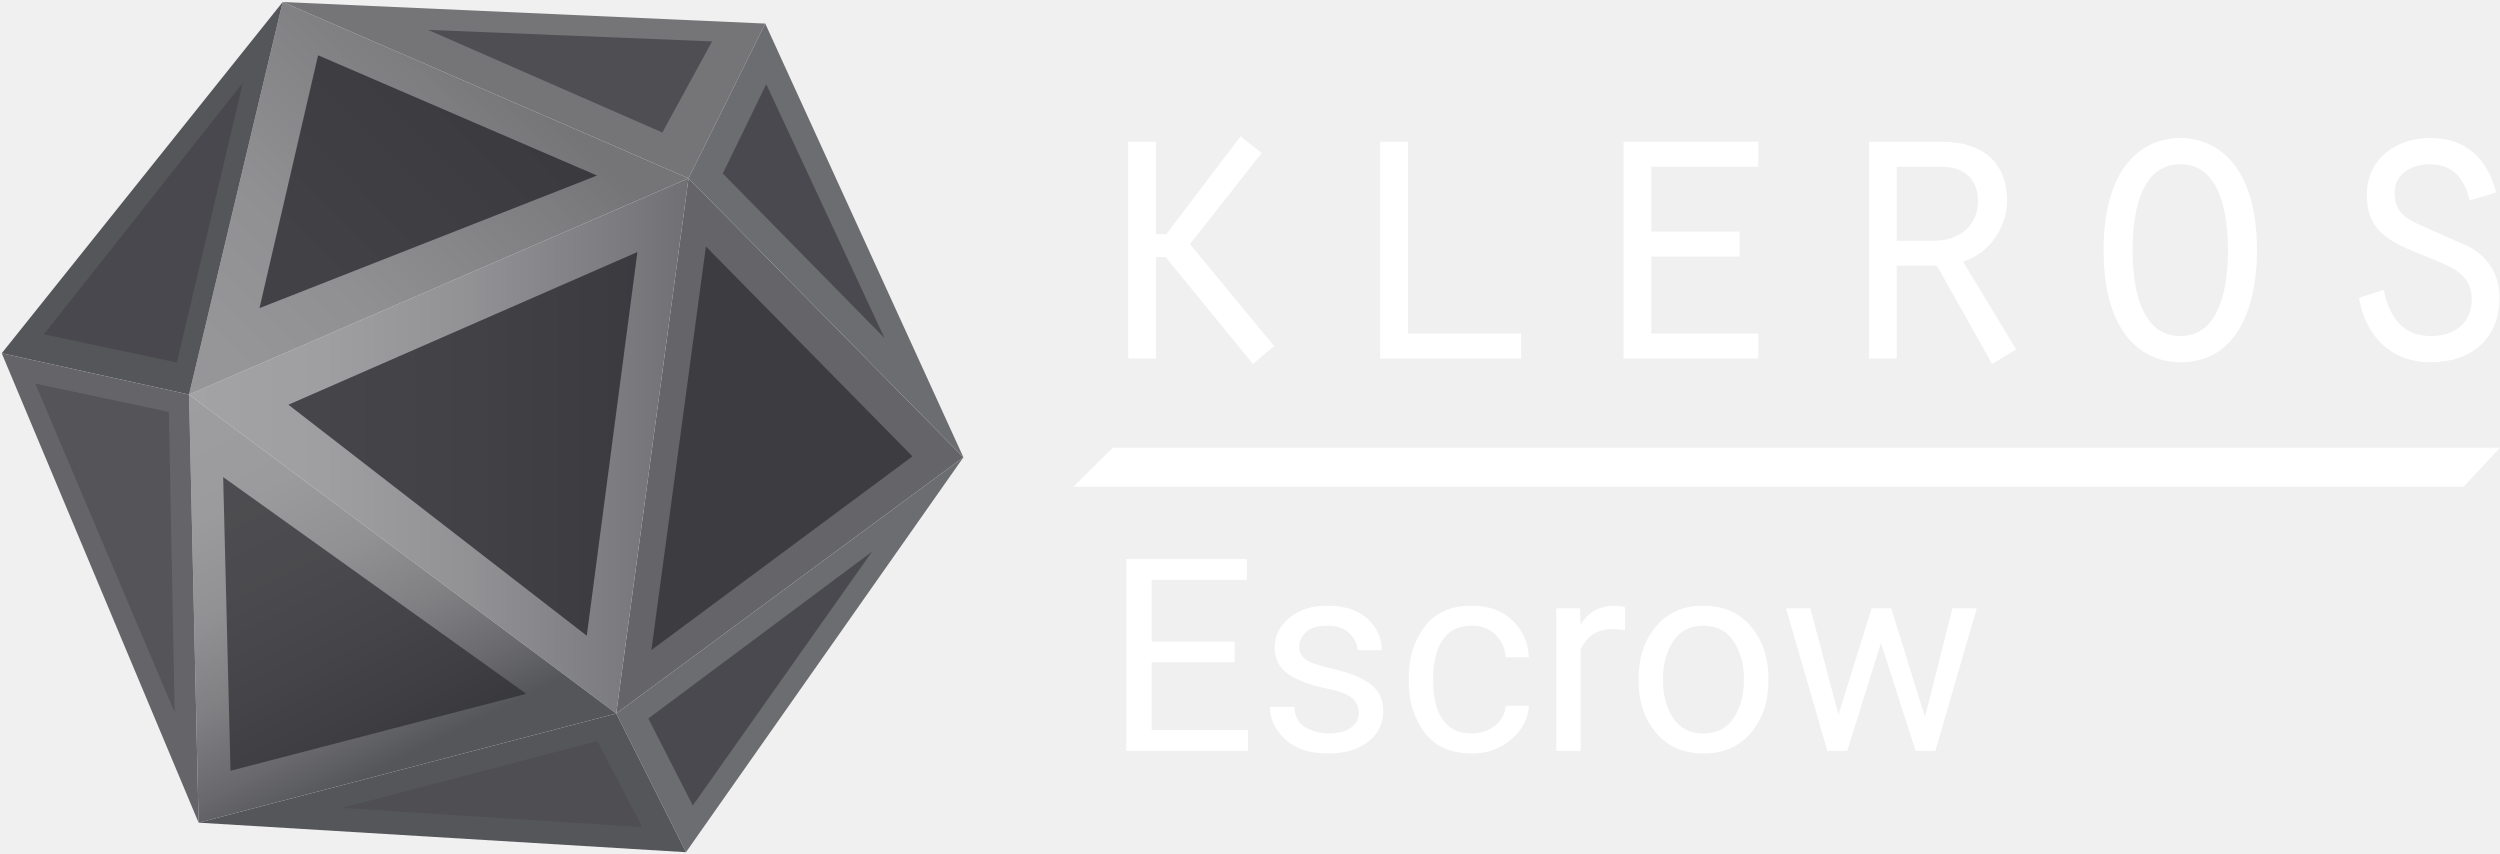
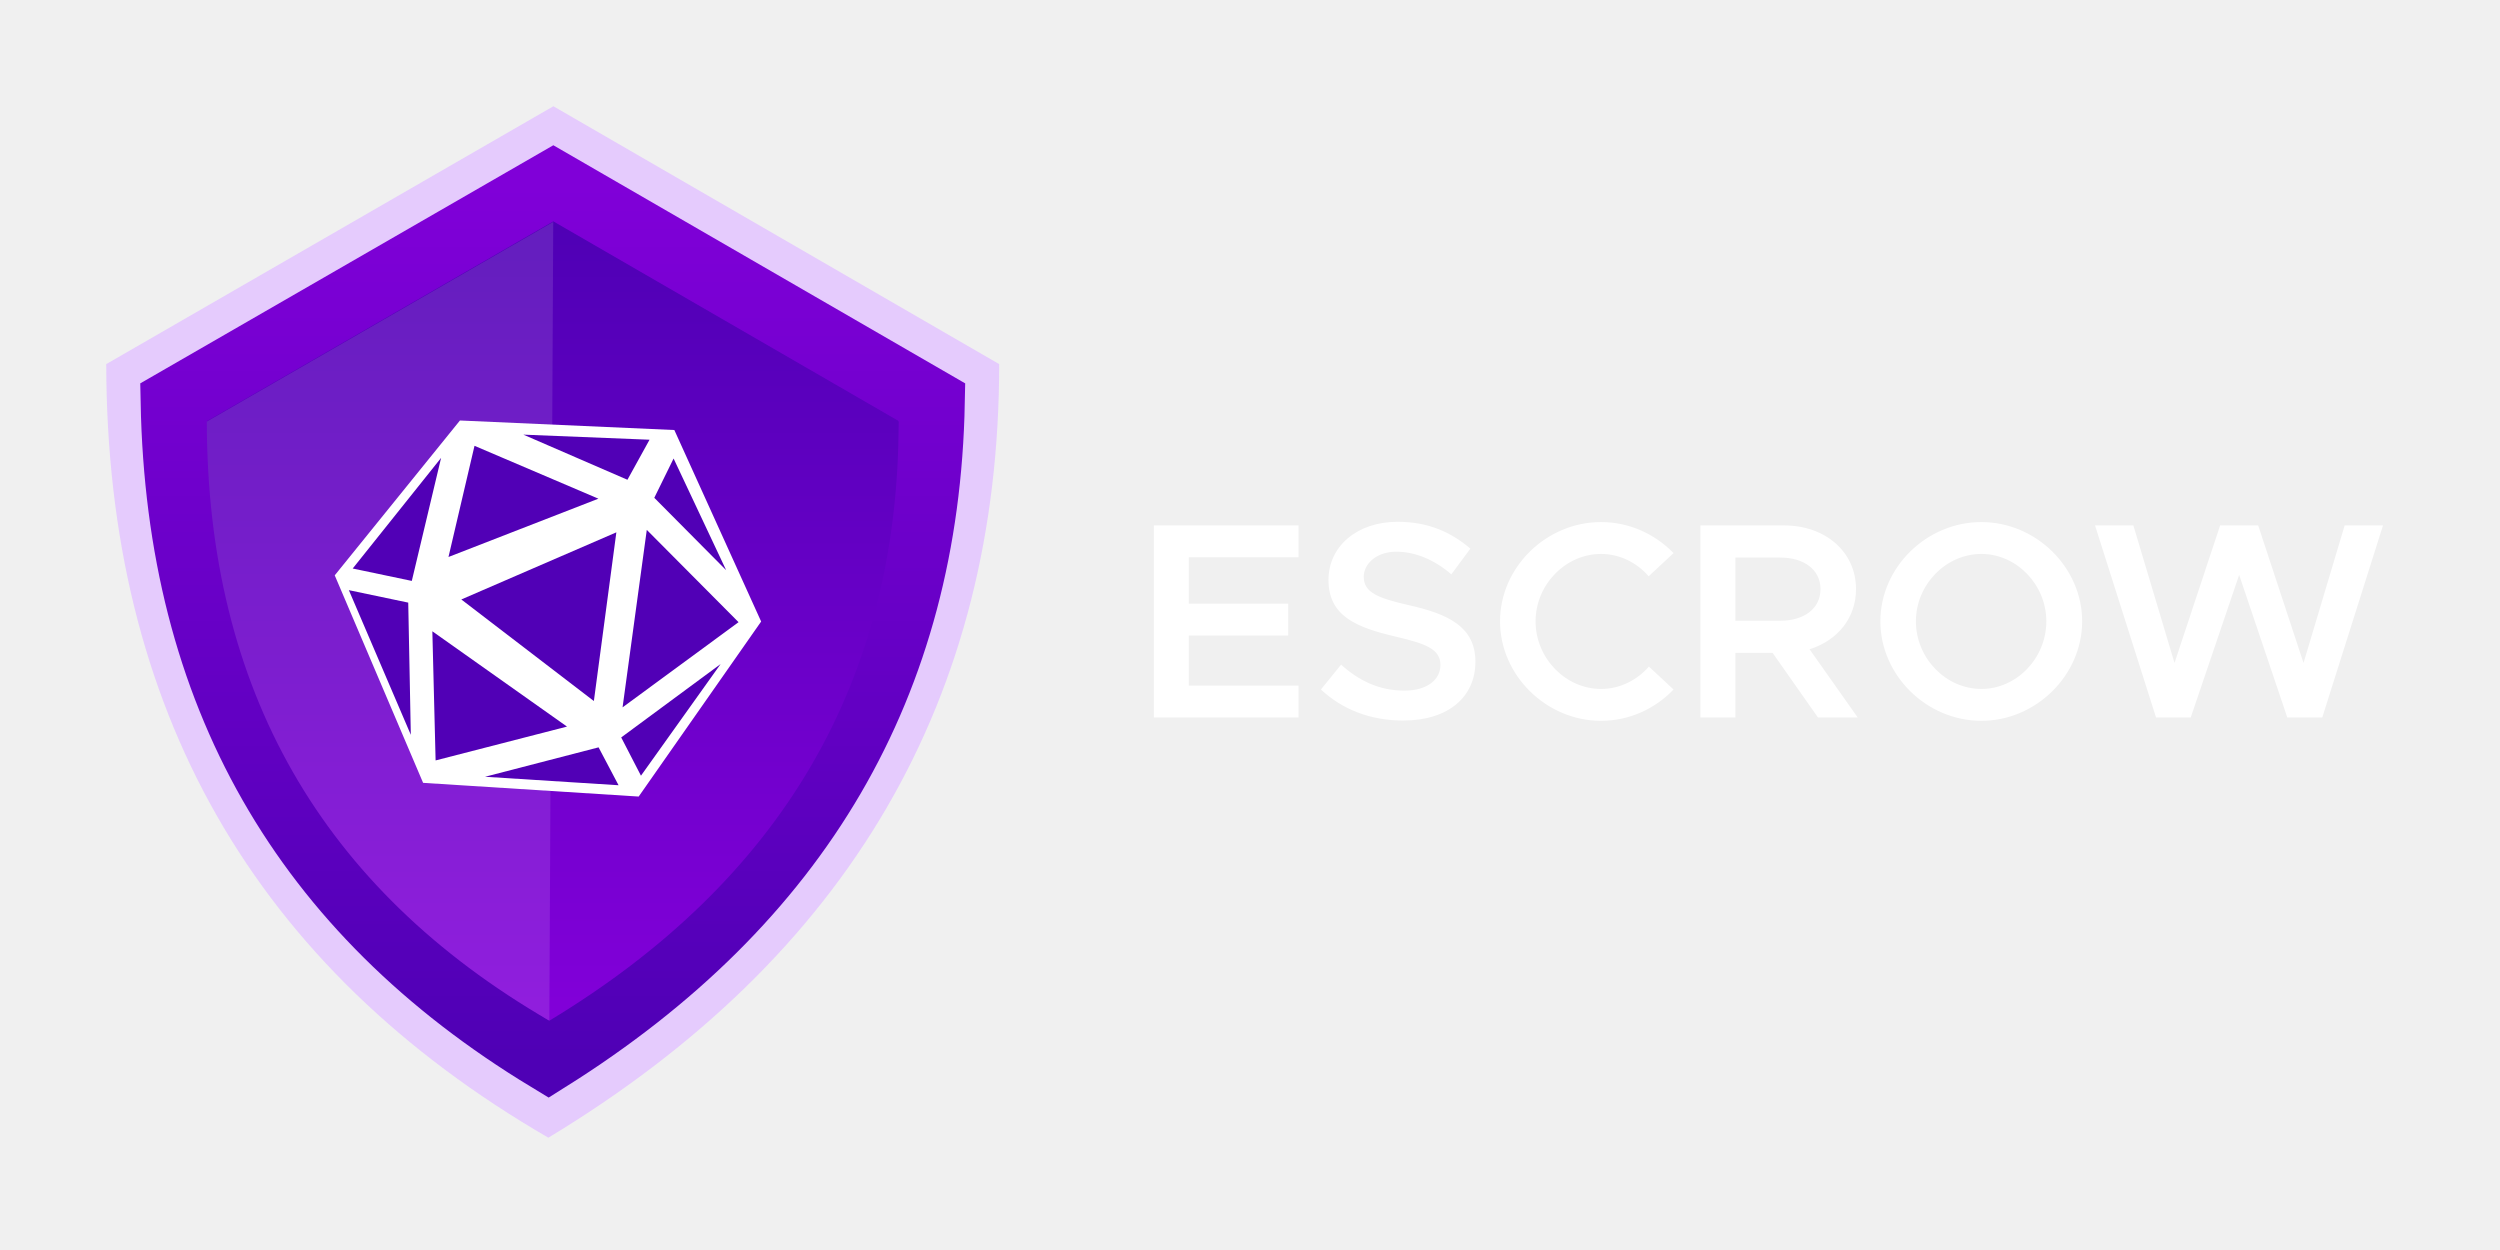
- <svg xmlns="http://www.w3.org/2000/svg" width="110px" viewBox="0 0 899 307" version="1.1">
+ <svg xmlns="http://www.w3.org/2000/svg" width="1600px" height="800px" viewBox="0 0 1600 800" version="1.1">
  <defs>
-     <linearGradient x1="6.05620155e-05%" y1="50%" x2="100%" y2="50%" id="linearGradient-1">
-       <stop stop-color="#A3A2A5" offset="0%" />
-       <stop stop-color="#9F9EA0" offset="27.05%" />
-       <stop stop-color="#929194" offset="56.07%" />
-       <stop stop-color="#7C7C80" offset="85.92%" />
-       <stop stop-color="#707073" offset="100%" />
+     <linearGradient x1="50%" y1="100%" x2="50%" y2="3.061617e-15%" id="linearGradient-1">
+       <stop stop-color="#8200D9" offset="0%" />
+       <stop stop-color="#4F00B5" offset="100%" />
    </linearGradient>
-     <linearGradient x1="-0.661%" y1="79.754%" x2="70.392%" y2="24.407%" id="linearGradient-2">
-       <stop stop-color="#969598" offset="0%" />
-       <stop stop-color="#908F92" offset="33.96%" />
-       <stop stop-color="#7F7F82" offset="79.17%" />
-       <stop stop-color="#757578" offset="100%" />
+     <linearGradient x1="50%" y1="100%" x2="50%" y2="3.061617e-15%" id="linearGradient-2">
+       <stop stop-color="#4F00B5" offset="0%" />
+       <stop stop-color="#8000D8" offset="100%" />
    </linearGradient>
-     <linearGradient x1="5.823%" y1="-2.834%" x2="50.01%" y2="85.052%" id="linearGradient-3">
-       <stop stop-color="#9E9EA0" offset="0%" />
-       <stop stop-color="#9B9B9D" offset="27.59%" />
-       <stop stop-color="#919194" offset="49.4%" />
-       <stop stop-color="#808083" offset="69.23%" />
-       <stop stop-color="#69696D" offset="87.77%" />
-       <stop stop-color="#55565A" offset="100%" />
+     <linearGradient x1="50%" y1="100%" x2="50%" y2="3.061617e-15%" id="linearGradient-3">
+       <stop stop-color="#8200D9" offset="0%" />
+       <stop stop-color="#4F00B5" offset="100%" />
    </linearGradient>
  </defs>
-   <g id="Sub-branding" stroke="none" stroke-width="1" fill="none" fill-rule="evenodd">
-     <g id="kleros-logo" transform="translate(-4963, -2965)">
-       <g id="Group-6" transform="translate(4963, 2965)">
-         <g id="kleros-logo">
-           <g id="Group">
-             <polygon id="Path" fill="#656569" points="346.442 164.45 247.593 64.127 221.595 256.577" />
-             <polygon id="Path" fill="url(#linearGradient-1)" points="67.979 141.885 247.593 64.127 221.595 256.577" />
-             <polygon id="Path" fill="url(#linearGradient-2)" points="247.593 64.127 101.658 0.725 67.979 141.885" />
-             <polygon id="Path" fill="url(#linearGradient-3)" points="67.979 141.885 71.419 295.836 221.595 256.577" />
-             <polygon id="Path" fill="#757578" points="247.593 64.127 275.183 8.475 101.658 0.725" />
-             <polygon id="Path" fill="#6C6D70" points="275.183 8.475 346.442 164.45 247.593 64.127" />
-             <polygon id="Path" fill="#6C6D70" points="346.442 164.45 246.679 306.453 221.595 256.577" />
-             <polygon id="Path" fill="#55565A" points="246.679 306.453 71.419 295.836 221.595 256.577" />
-             <polygon id="Path" fill="#55565A" points="101.658 0.725 0.624 127.033 67.979 141.885" />
-             <polygon id="Path" fill="#656569" points="0.624 127.033 71.419 295.836 67.979 141.885" />
-             <polygon id="Path" fill="#1F2025" opacity="0.7" points="229.211 90.632 211.005 228.601 103.706 145.535" />
-             <polygon id="Path" fill="#1F2025" opacity="0.7" points="214.681 63.121 114.382 19.881 93.313 110.795" />
-             <polygon id="Path" fill="#2C2C31" opacity="0.7" points="189.259 249.501 80.253 171.566 82.889 277.172" />
-             <polygon id="Path" fill="#2C2C31" opacity="0.7" points="328.126 164.106 253.844 88.635 234.238 233.762" />
-             <polygon id="Path" fill="#4D4B50" opacity="0.7" points="214.816 266.476 230.995 297.466 122.884 290.534" />
-             <polygon id="Path" fill="#3C3B41" opacity="0.7" points="313.61 198.347 233.136 258.37 249.126 289.659" />
-             <polygon id="Path" fill="#3C3B41" opacity="0.7" points="275.545 30.268 318.093 121.608 259.915 62.395" />
-             <polygon id="Path" fill="#3F3D43" opacity="0.7" points="256.071 14.894 238.18 47.648 153.908 10.742" />
-             <polygon id="Path" fill="#434248" opacity="0.7" points="87.333 29.751 63.617 130.368 15.775 120.222" />
-             <polygon id="Path" fill="#4F4D53" opacity="0.7" points="60.733 148.116 62.82 256.244 12.66 137.925" />
-           </g>
-           <g id="Group" transform="translate(405, 49)" fill="#FFFFFF">
-             <polygon id="Path" points="10.683 35.19 14.41 35.19 41.092 0.031 48.694 6.015 22.906 38.779 53.166 75.434 45.563 81.868 14.112 43.416 10.683 43.416 10.683 79.923 0.695 79.923 0.695 1.974 10.683 1.974 10.683 35.19" />
-             <polygon id="Path" points="91.33 1.976 101.318 1.976 101.318 70.947 142.011 70.947 142.011 79.925 91.33 79.925" />
-             <polygon id="Path" points="178.832 1.976 227.278 1.976 227.278 10.953 188.82 10.953 188.82 34.294 220.571 34.294 220.571 43.27 188.82 43.27 188.82 70.948 227.278 70.948 227.278 79.926 178.832 79.926" />
-             <path d="M267.081,1.976 L293.465,1.976 C306.433,1.976 316.719,8.11 316.719,23.221 C316.719,32.795 310.309,42.221 300.919,45.064 L319.999,76.632 L311.354,81.869 L291.527,46.559 L277.068,46.559 L277.068,79.924 L267.081,79.924 L267.081,1.976 Z M290.186,37.584 C299.874,37.584 306.284,32.049 306.284,23.221 C306.284,16.19 302.11,10.953 293.166,10.953 L277.067,10.953 L277.067,37.584 L290.186,37.584 Z" id="Shape" fill-rule="nonzero" />
-             <path d="M406.608,41.024 C406.608,47.308 406.16,81.27 379.031,81.27 C366.509,81.27 351.454,72.294 351.454,41.024 C351.454,9.905 366.211,0.629 379.031,0.629 C391.403,0.629 406.608,9.607 406.608,41.024 Z M361.889,41.024 C361.889,52.395 363.976,71.845 379.031,71.845 C394.086,71.845 396.173,52.395 396.173,41.024 C396.173,29.505 394.086,10.055 379.031,10.055 C363.976,10.055 361.889,29.505 361.889,41.024 Z" id="Shape" fill-rule="nonzero" />
-             <path d="M452.222,55.239 C454.16,64.815 458.781,71.845 469.216,71.845 C477.414,71.845 483.824,67.357 483.824,58.679 C483.824,49.104 475.775,46.711 468.173,43.569 C456.844,38.78 446.111,35.788 446.111,21.126 C446.111,7.961 456.695,0.629 468.918,0.629 C481.886,0.629 489.489,8.11 492.619,20.228 L483.079,23.071 C481.29,15.442 477.265,10.055 468.769,10.055 C462.359,10.055 456.098,13.347 456.098,20.378 C456.098,27.709 460.569,29.804 466.533,32.496 L483.079,39.827 C490.084,43.717 493.811,50.001 493.811,58.08 C493.811,72.891 483.526,81.269 469.215,81.269 C454.756,81.269 445.662,71.993 443.278,58.08 L452.222,55.239 Z" id="Path" />
-           </g>
+   <g id="logo-escrow-white" stroke="none" stroke-width="1" fill="none" fill-rule="evenodd">
+     <g id="Group-35" transform="translate(67.99354, 67.99354)">
+       <path d="M763.069,288.67 L692.857,288.67 L692.857,318.369 L756.442,318.369 L756.442,338.764 L692.857,338.764 L692.857,370.788 L763.069,370.788 L763.069,391.183 L670.468,391.183 L670.468,268.275 L763.069,268.275 L763.069,288.67 Z M830.057,393.151 C808.921,393.151 791.01,385.995 777.398,373.292 L790.294,357.37 C801.578,367.567 814.653,374.008 830.773,374.008 C845.998,374.008 853.879,366.494 853.879,357.728 C853.879,347.53 845.102,344.131 825.4,339.479 C799.966,333.575 782.234,326.24 782.234,303.162 C782.234,281.693 800.503,265.949 826.474,265.949 C845.998,265.949 860.685,272.569 873.044,283.124 L860.864,299.584 C850.117,290.281 837.759,285.092 825.579,285.092 C813.22,285.092 804.802,292.606 804.802,301.194 C804.802,311.212 813.937,314.79 833.46,319.263 C859.073,324.988 876.268,333.218 876.268,355.581 C876.268,377.586 859.431,393.151 830.057,393.151 Z M956.689,393.33 C921.583,393.33 892.029,364.168 892.029,329.64 C892.029,295.111 921.583,266.128 956.689,266.128 C974.779,266.128 991.257,273.821 1003.079,285.987 L987.138,300.836 C979.615,292.07 968.51,286.524 956.689,286.524 C933.942,286.524 914.777,306.203 914.777,329.64 C914.777,353.255 933.942,372.935 956.689,372.935 C968.689,372.935 979.615,367.389 987.317,358.622 L1003.079,373.292 C991.257,385.637 974.779,393.33 956.689,393.33 Z M1120.934,391.183 L1095.501,391.183 L1066.484,349.856 L1042.663,349.856 L1042.663,391.183 L1020.274,391.183 L1020.274,268.275 L1073.828,268.275 C1100.157,268.275 1119.86,285.092 1119.86,309.066 C1119.86,327.672 1107.859,341.984 1090.127,347.53 L1120.934,391.183 Z M1042.663,288.849 L1042.663,329.282 L1071.32,329.282 C1086.545,329.282 1097.113,321.589 1097.113,309.066 C1097.113,296.542 1086.545,288.849 1071.32,288.849 L1042.663,288.849 Z M1200.102,393.33 C1164.996,393.33 1135.443,364.168 1135.443,329.64 C1135.443,295.111 1164.996,266.128 1200.102,266.128 C1235.029,266.128 1264.582,295.111 1264.582,329.64 C1264.582,364.168 1235.029,393.33 1200.102,393.33 Z M1200.102,372.935 C1222.67,372.935 1241.656,353.255 1241.656,329.64 C1241.656,306.203 1222.67,286.524 1200.102,286.524 C1177.355,286.524 1158.19,306.203 1158.19,329.64 C1158.19,353.255 1177.355,372.935 1200.102,372.935 Z M1311.868,391.183 L1272.821,268.275 L1297.36,268.275 L1323.689,356.296 L1352.884,268.275 L1377.244,268.275 L1406.26,356.296 L1432.589,268.275 L1457.127,268.275 L1418.26,391.183 L1395.871,391.183 L1365.064,299.941 L1334.078,391.183 L1311.868,391.183 Z" id="ESCROW" fill="#FFFFFF" fill-rule="nonzero" />
+       <g id="Group-34">
+         <path d="M0,165.035 C0.332,385.849 94.648,550.884 282.949,660.14 C475.31,543.884 571.49,378.849 571.49,165.035 L286.173,0 L0,165.035 Z" id="Path-104" fill="#E5CBFD" />
+         <path d="M43.096,189.411 C46.667,375.407 126.206,514.724 282.955,609.684 C443.611,508.828 524.933,369.409 528.403,189.398 L286.125,49.308 L43.096,189.411 Z" id="Path-104" stroke="url(#linearGradient-2)" stroke-width="42.173" fill="url(#linearGradient-1)" />
+         <path d="M64.359,201.829 C64.616,372.837 137.689,500.648 283.579,585.261 C432.614,495.227 507.131,367.416 507.131,201.829 L286.077,74.018 L64.359,201.829 Z" id="Path-104" fill="url(#linearGradient-3)" />
+         <path d="M64.359,201.829 C64.616,372.837 137.689,500.648 283.579,585.261 L286.077,74.018 L64.359,201.829 Z" id="Path-104" fill-opacity="0.12" fill="#FFFFFF" />
+         <g id="Group-5" transform="translate(125.659, 152.34)">
+           <polygon id="Polygon" fill="#5100B6" transform="translate(160.1062, 167.0985) rotate(-23) translate(-160.1062, -167.0985) " points="152.841 36.211 275.047 94.458 278.27 226.731 163.988 297.986 42.138 237.024 41.942 95.103" />
+           <path d="M100.705,48.786 L237.923,54.876 L293.477,177.443 L215.1,289.461 L77.136,280.688 L20.576,147.887 L100.705,48.786 Z M200.817,120.356 L101.593,163.323 L186.424,228.329 L200.817,120.356 Z M189.329,98.825 L110.033,64.986 L93.376,136.135 L189.329,98.825 Z M169.231,244.685 L83.051,183.694 L85.136,266.341 L169.231,244.685 Z M279.019,177.856 L220.292,118.792 L204.791,232.368 L279.019,177.856 Z M189.436,257.97 L116.755,276.798 L202.228,282.222 L189.436,257.97 Z M267.542,204.653 L203.92,251.626 L216.562,276.113 L267.542,204.653 Z M237.448,73.115 L225.091,98.257 L271.087,144.597 L237.448,73.115 Z M222.052,61.083 L141.283,57.833 L207.908,86.716 L222.052,61.083 Z M88.649,72.71 L32.075,143.512 L69.899,151.453 L88.649,72.71 Z M67.619,165.342 L29.612,157.366 L69.269,249.962 L67.619,165.342 Z" id="Combined-Shape" fill="#FFFFFF" />
        </g>
-         <text id="Escrow" font-family="Roboto-Medium, Roboto" font-size="97" font-weight="400" fill="#FFFFFF">
-           <tspan x="397" y="270">Escrow</tspan>
-         </text>
-         <polygon id="Rectangle" fill="#FFFFFF" points="400.16 161 899 161 885.942 175 386 175" />
      </g>
    </g>
  </g>
</svg>
